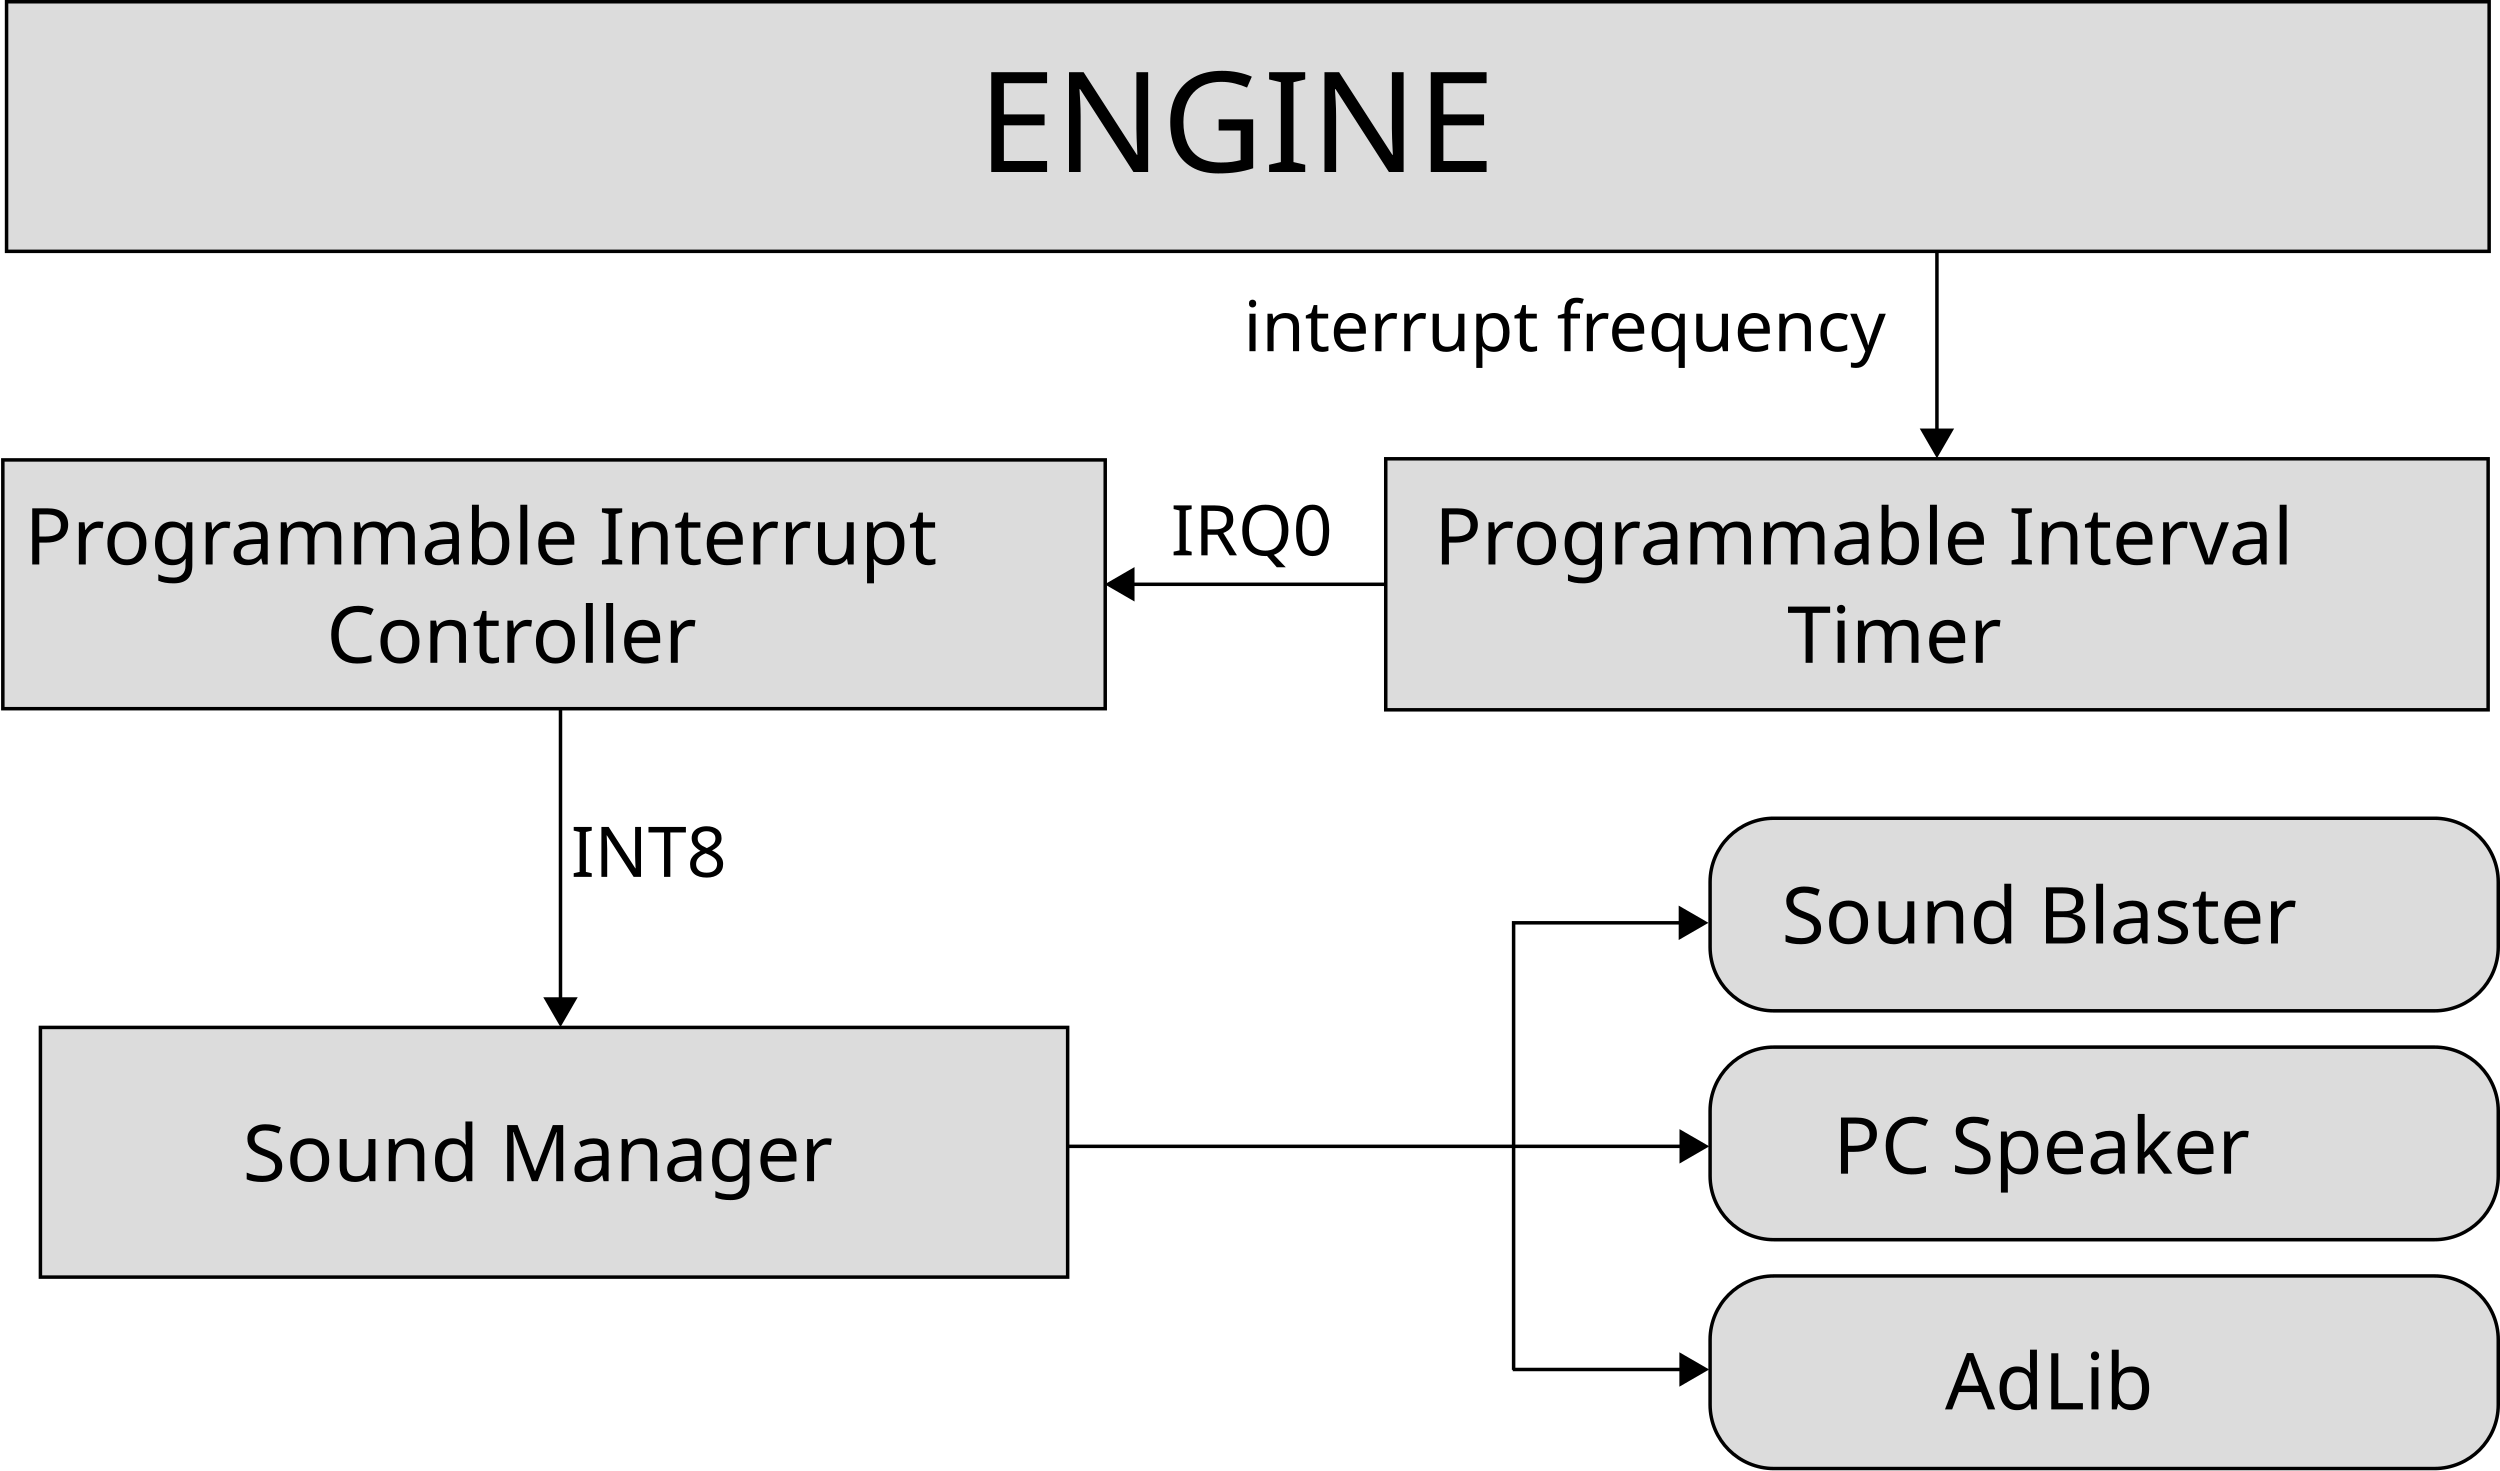
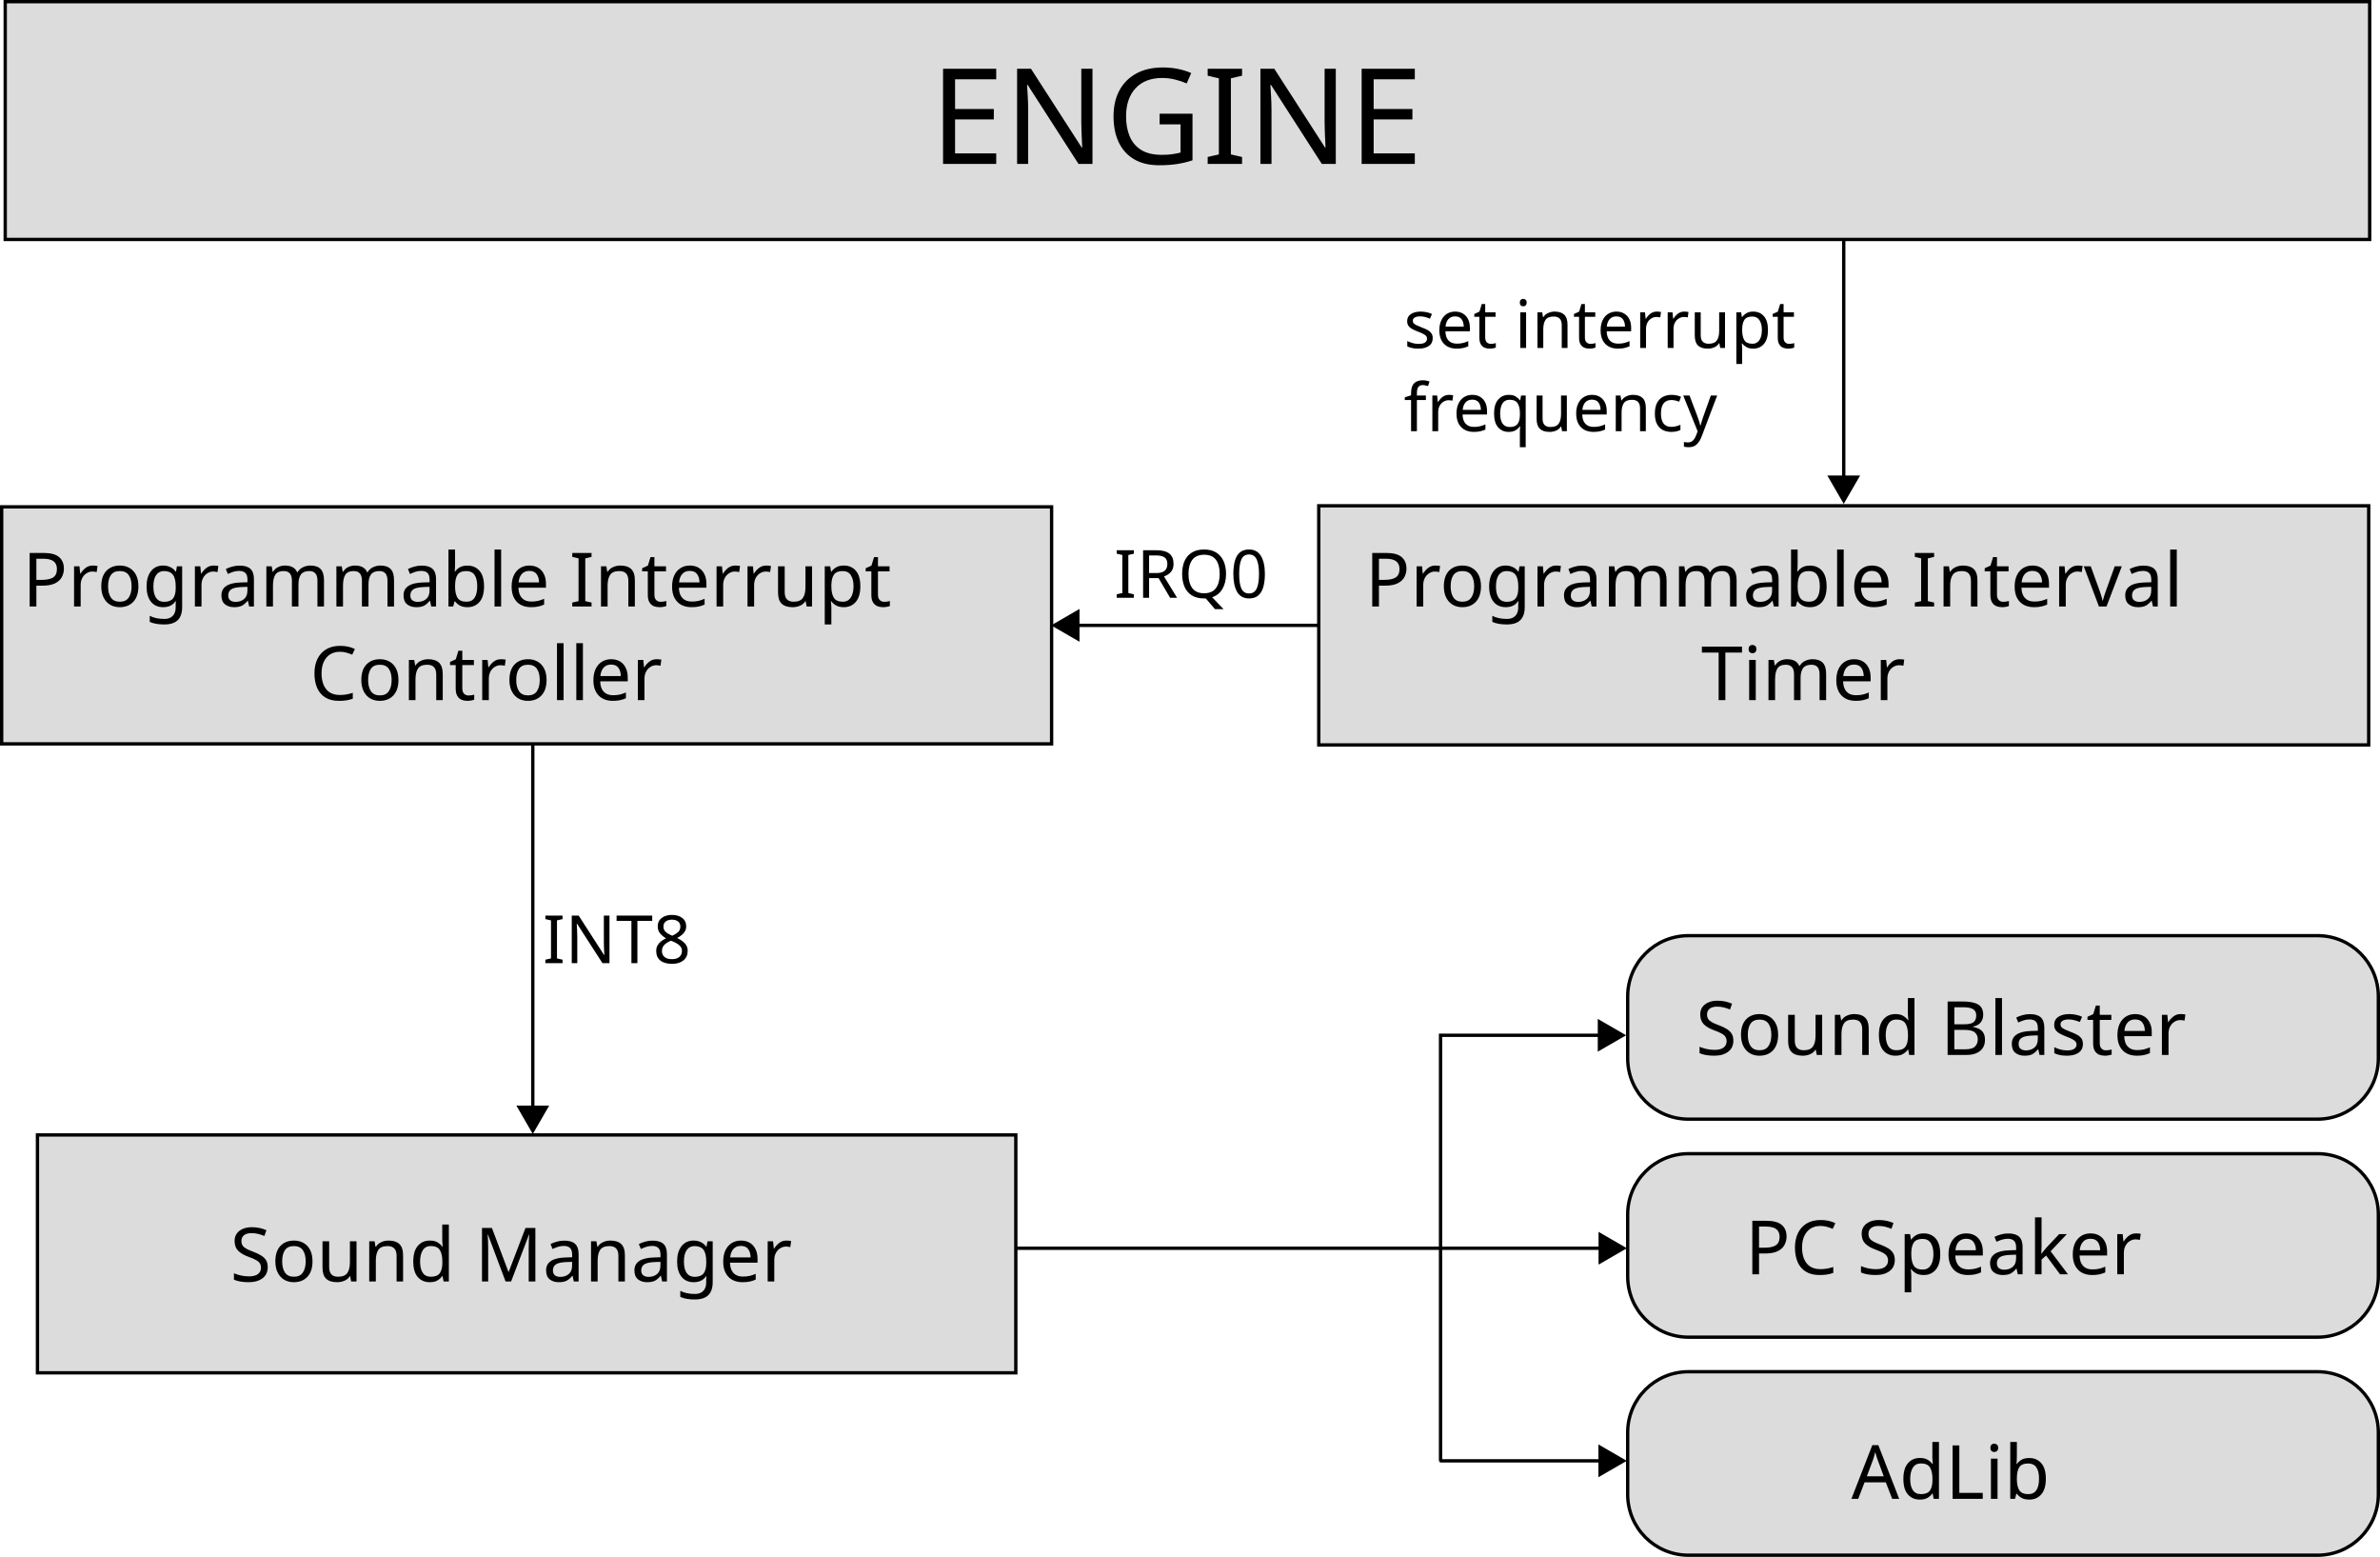
- <svg xmlns="http://www.w3.org/2000/svg" width="201.829mm" height="118.699mm" viewBox="0 0 715.143 420.587" id="svg7255" version="1.1">
+ <svg xmlns="http://www.w3.org/2000/svg" width="201.742mm" height="131.928mm" viewBox="0 0 714.833 467.462" id="svg7255" version="1.1">
  <defs id="defs7257">
    <marker style="overflow:visible" id="marker8311" refX="0" refY="0" orient="auto">
      <path transform="scale(0.8)" style="fill:#000000;fill-opacity:1;fill-rule:evenodd;stroke:#000000;stroke-width:1pt;stroke-opacity:1" d="M 5.77,0 -2.88,5 V -5 Z" id="path8313" />
    </marker>
    <marker orient="auto" refY="0" refX="0" id="marker8247" style="overflow:visible">
      <path id="path8249" d="M 5.77,0 -2.88,5 V -5 Z" style="fill:#000000;fill-opacity:1;fill-rule:evenodd;stroke:#000000;stroke-width:1pt;stroke-opacity:1" transform="scale(0.8)" />
    </marker>
    <marker style="overflow:visible" id="marker8189" refX="0" refY="0" orient="auto">
      <path transform="scale(0.8)" style="fill:#000000;fill-opacity:1;fill-rule:evenodd;stroke:#000000;stroke-width:1pt;stroke-opacity:1" d="M 5.77,0 -2.88,5 V -5 Z" id="path8191" />
    </marker>
    <marker orient="auto" refY="0" refX="0" id="marker8137" style="overflow:visible">
      <path id="path8139" d="M 5.77,0 -2.88,5 V -5 Z" style="fill:#000000;fill-opacity:1;fill-rule:evenodd;stroke:#000000;stroke-width:1pt;stroke-opacity:1" transform="scale(0.8)" />
    </marker>
    <marker style="overflow:visible" id="marker8083" refX="0" refY="0" orient="auto">
      <path transform="scale(0.8)" style="fill:#000000;fill-opacity:1;fill-rule:evenodd;stroke:#000000;stroke-width:1pt;stroke-opacity:1" d="M 5.77,0 -2.88,5 V -5 Z" id="path8085" />
    </marker>
    <marker style="overflow:visible" id="marker8009" refX="0" refY="0" orient="auto">
      <path transform="scale(0.8)" style="fill:#000000;fill-opacity:1;fill-rule:evenodd;stroke:#000000;stroke-width:1pt;stroke-opacity:1" d="M 5.77,0 -2.88,5 V -5 Z" id="path8011" />
    </marker>
    <marker orient="auto" refY="0" refX="0" id="TriangleOutL" style="overflow:visible">
      <path id="path6474" d="M 5.77,0 -2.88,5 V -5 Z" style="fill:#000000;fill-opacity:1;fill-rule:evenodd;stroke:#000000;stroke-width:1pt;stroke-opacity:1" transform="scale(0.8)" />
    </marker>
  </defs>
-   <g id="layer1" transform="translate(-8.564798,-30.64179)">
+   <g id="layer1" transform="translate(-8.874683,-30.64179)">
    <rect style="fill:#dcdcdc;fill-opacity:1;stroke:#000000;stroke-width:1;stroke-miterlimit:4;stroke-dasharray:none;stroke-dashoffset:0;stroke-opacity:1" id="rect7803" width="710.161" height="71.399" x="10.442" y="31.142" />
-     <rect style="fill:#dcdcdc;fill-opacity:1;stroke:#000000;stroke-width:1;stroke-miterlimit:4;stroke-dasharray:none;stroke-dashoffset:0;stroke-opacity:1" id="rect7803-9" width="225.458" height="55.092" x="497.75" y="264.707" ry="18.251" />
-     <rect style="fill:#dcdcdc;fill-opacity:1;stroke:#000000;stroke-width:1;stroke-miterlimit:4;stroke-dasharray:none;stroke-dashoffset:0;stroke-opacity:1" id="rect7803-9-3" width="225.458" height="55.092" x="497.75" y="330.172" ry="18.251" />
-     <rect style="fill:#dcdcdc;fill-opacity:1;stroke:#000000;stroke-width:1;stroke-miterlimit:4;stroke-dasharray:none;stroke-dashoffset:0;stroke-opacity:1" id="rect7803-9-9" width="225.458" height="55.092" x="497.75" y="395.637" ry="18.251" />
-     <text xml:space="preserve" style="font-style:normal;font-variant:normal;font-weight:normal;font-stretch:normal;font-size:22.5px;line-height:0%;font-family:sans-serif;-inkscape-font-specification:'sans-serif, Normal';font-variant-ligatures:normal;font-variant-caps:normal;font-variant-numeric:normal;font-variant-east-asian:normal;letter-spacing:0px;word-spacing:0px;fill:#000000;fill-opacity:1;stroke:none;stroke-width:1px;stroke-linecap:butt;stroke-linejoin:miter;stroke-opacity:1" x="518.197" y="300.535" id="text7856">
-       <tspan id="tspan7858" x="518.197" y="300.535" style="font-style:normal;font-variant:normal;font-weight:normal;font-stretch:normal;font-size:22.5px;line-height:125%;font-family:sans-serif;-inkscape-font-specification:'sans-serif, Normal';font-variant-ligatures:normal;font-variant-caps:normal;font-variant-numeric:normal;font-variant-east-asian:normal;text-align:start;writing-mode:lr-tb;text-anchor:start">Sound Blaster</tspan>
+     <rect style="fill:#dcdcdc;fill-opacity:1;stroke:#000000;stroke-width:1;stroke-miterlimit:4;stroke-dasharray:none;stroke-dashoffset:0;stroke-opacity:1" id="rect7803-9" width="225.458" height="55.092" x="497.75" y="311.582" ry="18.251" />
+     <rect style="fill:#dcdcdc;fill-opacity:1;stroke:#000000;stroke-width:1;stroke-miterlimit:4;stroke-dasharray:none;stroke-dashoffset:0;stroke-opacity:1" id="rect7803-9-3" width="225.458" height="55.092" x="497.75" y="377.047" ry="18.251" />
+     <rect style="fill:#dcdcdc;fill-opacity:1;stroke:#000000;stroke-width:1;stroke-miterlimit:4;stroke-dasharray:none;stroke-dashoffset:0;stroke-opacity:1" id="rect7803-9-9" width="225.458" height="55.092" x="497.75" y="442.512" ry="18.251" />
+     <text xml:space="preserve" style="font-style:normal;font-variant:normal;font-weight:normal;font-stretch:normal;font-size:22.5px;line-height:0%;font-family:sans-serif;-inkscape-font-specification:'sans-serif, Normal';font-variant-ligatures:normal;font-variant-caps:normal;font-variant-numeric:normal;font-variant-east-asian:normal;letter-spacing:0px;word-spacing:0px;fill:#000000;fill-opacity:1;stroke:none;stroke-width:1px;stroke-linecap:butt;stroke-linejoin:miter;stroke-opacity:1" x="518.197" y="347.41" id="text7856">
+       <tspan id="tspan7858" x="518.197" y="347.41" style="font-style:normal;font-variant:normal;font-weight:normal;font-stretch:normal;font-size:22.5px;line-height:125%;font-family:sans-serif;-inkscape-font-specification:'sans-serif, Normal';font-variant-ligatures:normal;font-variant-caps:normal;font-variant-numeric:normal;font-variant-east-asian:normal;text-align:start;writing-mode:lr-tb;text-anchor:start">Sound Blaster</tspan>
    </text>
-     <text xml:space="preserve" style="font-style:normal;font-variant:normal;font-weight:normal;font-stretch:normal;font-size:22.5px;line-height:0%;font-family:sans-serif;-inkscape-font-specification:'sans-serif, Normal';font-variant-ligatures:normal;font-variant-caps:normal;font-variant-numeric:normal;font-variant-east-asian:normal;letter-spacing:0px;word-spacing:0px;fill:#000000;fill-opacity:1;stroke:none;stroke-width:1px;stroke-linecap:butt;stroke-linejoin:miter;stroke-opacity:1" x="532.999" y="366.379" id="text7856-9">
-       <tspan id="tspan7858-4" x="532.999" y="366.379" style="font-style:normal;font-variant:normal;font-weight:normal;font-stretch:normal;font-size:22.5px;line-height:125%;font-family:sans-serif;-inkscape-font-specification:'sans-serif, Normal';font-variant-ligatures:normal;font-variant-caps:normal;font-variant-numeric:normal;font-variant-east-asian:normal;text-align:start;writing-mode:lr-tb;text-anchor:start">PC Speaker</tspan>
+     <text xml:space="preserve" style="font-style:normal;font-variant:normal;font-weight:normal;font-stretch:normal;font-size:22.5px;line-height:0%;font-family:sans-serif;-inkscape-font-specification:'sans-serif, Normal';font-variant-ligatures:normal;font-variant-caps:normal;font-variant-numeric:normal;font-variant-east-asian:normal;letter-spacing:0px;word-spacing:0px;fill:#000000;fill-opacity:1;stroke:none;stroke-width:1px;stroke-linecap:butt;stroke-linejoin:miter;stroke-opacity:1" x="532.999" y="413.254" id="text7856-9">
+       <tspan id="tspan7858-4" x="532.999" y="413.254" style="font-style:normal;font-variant:normal;font-weight:normal;font-stretch:normal;font-size:22.5px;line-height:125%;font-family:sans-serif;-inkscape-font-specification:'sans-serif, Normal';font-variant-ligatures:normal;font-variant-caps:normal;font-variant-numeric:normal;font-variant-east-asian:normal;text-align:start;writing-mode:lr-tb;text-anchor:start">PC Speaker</tspan>
    </text>
-     <text xml:space="preserve" style="font-style:normal;font-variant:normal;font-weight:normal;font-stretch:normal;font-size:22.5px;line-height:0%;font-family:sans-serif;-inkscape-font-specification:'sans-serif, Normal';font-variant-ligatures:normal;font-variant-caps:normal;font-variant-numeric:normal;font-variant-east-asian:normal;letter-spacing:0px;word-spacing:0px;fill:#000000;fill-opacity:1;stroke:none;stroke-width:1px;stroke-linecap:butt;stroke-linejoin:miter;stroke-opacity:1" x="564.942" y="433.816" id="text7856-4">
-       <tspan id="tspan7858-0" x="564.942" y="433.816" style="font-style:normal;font-variant:normal;font-weight:normal;font-stretch:normal;font-size:22.5px;line-height:125%;font-family:sans-serif;-inkscape-font-specification:'sans-serif, Normal';font-variant-ligatures:normal;font-variant-caps:normal;font-variant-numeric:normal;font-variant-east-asian:normal;text-align:start;writing-mode:lr-tb;text-anchor:start">AdLib</tspan>
+     <text xml:space="preserve" style="font-style:normal;font-variant:normal;font-weight:normal;font-stretch:normal;font-size:22.5px;line-height:0%;font-family:sans-serif;-inkscape-font-specification:'sans-serif, Normal';font-variant-ligatures:normal;font-variant-caps:normal;font-variant-numeric:normal;font-variant-east-asian:normal;letter-spacing:0px;word-spacing:0px;fill:#000000;fill-opacity:1;stroke:none;stroke-width:1px;stroke-linecap:butt;stroke-linejoin:miter;stroke-opacity:1" x="564.942" y="480.691" id="text7856-4">
+       <tspan id="tspan7858-0" x="564.942" y="480.691" style="font-style:normal;font-variant:normal;font-weight:normal;font-stretch:normal;font-size:22.5px;line-height:125%;font-family:sans-serif;-inkscape-font-specification:'sans-serif, Normal';font-variant-ligatures:normal;font-variant-caps:normal;font-variant-numeric:normal;font-variant-east-asian:normal;text-align:start;writing-mode:lr-tb;text-anchor:start">AdLib</tspan>
    </text>
-     <rect style="fill:#dcdcdc;fill-opacity:1;stroke:#000000;stroke-width:1;stroke-miterlimit:4;stroke-dasharray:none;stroke-dashoffset:0;stroke-opacity:1" id="rect7803-2" width="315.347" height="71.166" x="9.375" y="162.202" />
-     <rect style="fill:#dcdcdc;fill-opacity:1;stroke:#000000;stroke-width:1;stroke-miterlimit:4;stroke-dasharray:none;stroke-dashoffset:0;stroke-opacity:1" id="rect7803-3" width="315.347" height="71.805" x="404.965" y="161.882" />
-     <rect style="fill:#dcdcdc;fill-opacity:1;stroke:#000000;stroke-width:1;stroke-miterlimit:4;stroke-dasharray:none;stroke-dashoffset:0;stroke-opacity:1" id="rect7803-4" width="293.847" height="71.424" x="20.125" y="324.543" />
+     <rect style="fill:#dcdcdc;fill-opacity:1;stroke:#000000;stroke-width:1;stroke-miterlimit:4;stroke-dasharray:none;stroke-dashoffset:0;stroke-opacity:1" id="rect7803-2" width="315.347" height="71.166" x="9.375" y="182.827" />
+     <rect style="fill:#dcdcdc;fill-opacity:1;stroke:#000000;stroke-width:1;stroke-miterlimit:4;stroke-dasharray:none;stroke-dashoffset:0;stroke-opacity:1" id="rect7803-3" width="315.347" height="71.805" x="404.965" y="182.507" />
+     <rect style="fill:#dcdcdc;fill-opacity:1;stroke:#000000;stroke-width:1;stroke-miterlimit:4;stroke-dasharray:none;stroke-dashoffset:0;stroke-opacity:1" id="rect7803-4" width="293.847" height="71.424" x="20.125" y="371.418" />
    <text xml:space="preserve" style="font-style:normal;font-weight:normal;line-height:0%;font-family:sans-serif;letter-spacing:0px;word-spacing:0px;fill:#000000;fill-opacity:1;stroke:none;stroke-width:1px;stroke-linecap:butt;stroke-linejoin:miter;stroke-opacity:1" x="288.247" y="79.855" id="text7945">
      <tspan id="tspan7947" x="288.247" y="79.855" style="font-size:40px;line-height:1.25;font-family:sans-serif">ENGINE</tspan>
    </text>
-     <text xml:space="preserve" style="font-style:normal;font-variant:normal;font-weight:normal;font-stretch:normal;font-size:22.5px;line-height:0%;font-family:sans-serif;-inkscape-font-specification:'sans-serif, Normal';font-variant-ligatures:normal;font-variant-caps:normal;font-variant-numeric:normal;font-variant-east-asian:normal;letter-spacing:0px;word-spacing:0px;fill:#000000;fill-opacity:1;stroke:none;stroke-width:1px;stroke-linecap:butt;stroke-linejoin:miter;stroke-opacity:1" x="565.11" y="192.11" id="text7949">
-       <tspan id="tspan7951" x="565.11" y="192.11" style="font-style:normal;font-variant:normal;font-weight:normal;font-stretch:normal;font-size:22.5px;line-height:125%;font-family:sans-serif;-inkscape-font-specification:'sans-serif, Normal';font-variant-ligatures:normal;font-variant-caps:normal;font-variant-numeric:normal;font-variant-east-asian:normal;text-align:center;writing-mode:lr-tb;text-anchor:middle">Programmable Interval </tspan>
-       <tspan x="565.11" y="220.235" style="font-style:normal;font-variant:normal;font-weight:normal;font-stretch:normal;font-size:22.5px;line-height:125%;font-family:sans-serif;-inkscape-font-specification:'sans-serif, Normal';font-variant-ligatures:normal;font-variant-caps:normal;font-variant-numeric:normal;font-variant-east-asian:normal;text-align:center;writing-mode:lr-tb;text-anchor:middle" id="tspan1">Timer</tspan>
+     <text xml:space="preserve" style="font-style:normal;font-variant:normal;font-weight:normal;font-stretch:normal;font-size:22.5px;line-height:0%;font-family:sans-serif;-inkscape-font-specification:'sans-serif, Normal';font-variant-ligatures:normal;font-variant-caps:normal;font-variant-numeric:normal;font-variant-east-asian:normal;letter-spacing:0px;word-spacing:0px;fill:#000000;fill-opacity:1;stroke:none;stroke-width:1px;stroke-linecap:butt;stroke-linejoin:miter;stroke-opacity:1" x="565.11" y="212.735" id="text7949">
+       <tspan id="tspan7951" x="565.11" y="212.735" style="font-style:normal;font-variant:normal;font-weight:normal;font-stretch:normal;font-size:22.5px;line-height:125%;font-family:sans-serif;-inkscape-font-specification:'sans-serif, Normal';font-variant-ligatures:normal;font-variant-caps:normal;font-variant-numeric:normal;font-variant-east-asian:normal;text-align:center;writing-mode:lr-tb;text-anchor:middle">Programmable Interval </tspan>
+       <tspan x="565.11" y="240.86" style="font-style:normal;font-variant:normal;font-weight:normal;font-stretch:normal;font-size:22.5px;line-height:125%;font-family:sans-serif;-inkscape-font-specification:'sans-serif, Normal';font-variant-ligatures:normal;font-variant-caps:normal;font-variant-numeric:normal;font-variant-east-asian:normal;text-align:center;writing-mode:lr-tb;text-anchor:middle" id="tspan1">Timer</tspan>
    </text>
-     <text xml:space="preserve" style="font-style:normal;font-variant:normal;font-weight:normal;font-stretch:normal;font-size:22.5px;line-height:0%;font-family:sans-serif;-inkscape-font-specification:'sans-serif, Normal';font-variant-ligatures:normal;font-variant-caps:normal;font-variant-numeric:normal;font-variant-east-asian:normal;letter-spacing:0px;word-spacing:0px;fill:#000000;fill-opacity:1;stroke:none;stroke-width:1px;stroke-linecap:butt;stroke-linejoin:miter;stroke-opacity:1" x="169.52" y="192.11" id="text7949-0">
-       <tspan id="tspan7951-5" x="169.52" y="192.11" style="font-style:normal;font-variant:normal;font-weight:normal;font-stretch:normal;font-size:22.5px;line-height:125%;font-family:sans-serif;-inkscape-font-specification:'sans-serif, Normal';font-variant-ligatures:normal;font-variant-caps:normal;font-variant-numeric:normal;font-variant-east-asian:normal;text-align:center;writing-mode:lr-tb;text-anchor:middle">Programmable Interrupt </tspan>
-       <tspan x="169.52" y="220.235" style="font-style:normal;font-variant:normal;font-weight:normal;font-stretch:normal;font-size:22.5px;line-height:125%;font-family:sans-serif;-inkscape-font-specification:'sans-serif, Normal';font-variant-ligatures:normal;font-variant-caps:normal;font-variant-numeric:normal;font-variant-east-asian:normal;text-align:center;writing-mode:lr-tb;text-anchor:middle" id="tspan2">Controller</tspan>
+     <text xml:space="preserve" style="font-style:normal;font-variant:normal;font-weight:normal;font-stretch:normal;font-size:22.5px;line-height:0%;font-family:sans-serif;-inkscape-font-specification:'sans-serif, Normal';font-variant-ligatures:normal;font-variant-caps:normal;font-variant-numeric:normal;font-variant-east-asian:normal;letter-spacing:0px;word-spacing:0px;fill:#000000;fill-opacity:1;stroke:none;stroke-width:1px;stroke-linecap:butt;stroke-linejoin:miter;stroke-opacity:1" x="169.52" y="212.735" id="text7949-0">
+       <tspan id="tspan7951-5" x="169.52" y="212.735" style="font-style:normal;font-variant:normal;font-weight:normal;font-stretch:normal;font-size:22.5px;line-height:125%;font-family:sans-serif;-inkscape-font-specification:'sans-serif, Normal';font-variant-ligatures:normal;font-variant-caps:normal;font-variant-numeric:normal;font-variant-east-asian:normal;text-align:center;writing-mode:lr-tb;text-anchor:middle">Programmable Interrupt </tspan>
+       <tspan x="169.52" y="240.86" style="font-style:normal;font-variant:normal;font-weight:normal;font-stretch:normal;font-size:22.5px;line-height:125%;font-family:sans-serif;-inkscape-font-specification:'sans-serif, Normal';font-variant-ligatures:normal;font-variant-caps:normal;font-variant-numeric:normal;font-variant-east-asian:normal;text-align:center;writing-mode:lr-tb;text-anchor:middle" id="tspan2">Controller</tspan>
    </text>
-     <text xml:space="preserve" style="font-style:normal;font-variant:normal;font-weight:normal;font-stretch:normal;font-size:22.5px;line-height:0%;font-family:sans-serif;-inkscape-font-specification:'sans-serif, Normal';font-variant-ligatures:normal;font-variant-caps:normal;font-variant-numeric:normal;font-variant-east-asian:normal;letter-spacing:0px;word-spacing:0px;fill:#000000;fill-opacity:1;stroke:none;stroke-width:1px;stroke-linecap:butt;stroke-linejoin:miter;stroke-opacity:1" x="77.993" y="368.536" id="text7971">
-       <tspan id="tspan7973" x="77.993" y="368.536" style="font-style:normal;font-variant:normal;font-weight:normal;font-stretch:normal;font-size:22.5px;line-height:125%;font-family:sans-serif;-inkscape-font-specification:'sans-serif, Normal';font-variant-ligatures:normal;font-variant-caps:normal;font-variant-numeric:normal;font-variant-east-asian:normal;text-align:start;writing-mode:lr-tb;text-anchor:start">Sound Manager</tspan>
+     <text xml:space="preserve" style="font-style:normal;font-variant:normal;font-weight:normal;font-stretch:normal;font-size:22.5px;line-height:0%;font-family:sans-serif;-inkscape-font-specification:'sans-serif, Normal';font-variant-ligatures:normal;font-variant-caps:normal;font-variant-numeric:normal;font-variant-east-asian:normal;letter-spacing:0px;word-spacing:0px;fill:#000000;fill-opacity:1;stroke:none;stroke-width:1px;stroke-linecap:butt;stroke-linejoin:miter;stroke-opacity:1" x="77.993" y="415.411" id="text7971">
+       <tspan id="tspan7973" x="77.993" y="415.411" style="font-style:normal;font-variant:normal;font-weight:normal;font-stretch:normal;font-size:22.5px;line-height:125%;font-family:sans-serif;-inkscape-font-specification:'sans-serif, Normal';font-variant-ligatures:normal;font-variant-caps:normal;font-variant-numeric:normal;font-variant-east-asian:normal;text-align:start;writing-mode:lr-tb;text-anchor:start">Sound Manager</tspan>
    </text>
-     <path style="fill:none;fill-rule:evenodd;stroke:#000000;stroke-width:1px;stroke-linecap:butt;stroke-linejoin:miter;stroke-opacity:1;marker-end:url(#marker8009)" d="m 562.638,102.27 v 53.789" id="path7975" />
-     <path style="fill:none;fill-rule:evenodd;stroke:#000000;stroke-width:1px;stroke-linecap:butt;stroke-linejoin:miter;stroke-opacity:1;marker-end:url(#marker8083)" d="m 168.898,233.368 v 85.39" id="path7979" />
-     <path style="fill:none;fill-rule:evenodd;stroke:#000000;stroke-width:1;stroke-linecap:butt;stroke-linejoin:miter;stroke-miterlimit:4;stroke-dasharray:none;stroke-opacity:1;marker-end:url(#TriangleOutL)" d="M 404.965,197.785 H 330.267" id="path7981" />
-     <path style="fill:none;fill-rule:evenodd;stroke:#000000;stroke-width:1;stroke-linecap:butt;stroke-linejoin:miter;stroke-miterlimit:4;stroke-dasharray:none;stroke-opacity:1;marker-end:url(#marker8137)" d="M 441.544,422.503 V 294.619 h 50.057" id="path8123" />
-     <path style="fill:none;fill-rule:evenodd;stroke:#000000;stroke-width:1px;stroke-linecap:butt;stroke-linejoin:miter;stroke-opacity:1;marker-end:url(#marker8189)" d="M 441.544,358.561 H 491.836" id="path8125" />
-     <path style="fill:none;fill-rule:evenodd;stroke:#000000;stroke-width:1px;stroke-linecap:butt;stroke-linejoin:miter;stroke-opacity:1" d="M 313.972,358.561 H 441.544" id="path8125-8" />
-     <path style="fill:none;fill-rule:evenodd;stroke:#000000;stroke-width:1px;stroke-linecap:butt;stroke-linejoin:miter;stroke-opacity:1;marker-end:url(#marker8247)" d="m 441.296,422.394 h 50.501" id="path8127" />
-     <text xml:space="preserve" style="font-style:normal;font-weight:normal;line-height:0%;font-family:sans-serif;letter-spacing:0px;word-spacing:0px;fill:#000000;fill-opacity:1;stroke:none;stroke-width:1px;stroke-linecap:butt;stroke-linejoin:miter;stroke-opacity:1" x="343.487" y="189.503" id="text8531">
-       <tspan id="tspan8533" x="343.487" y="189.503" style="font-style:normal;font-variant:normal;font-weight:normal;font-stretch:normal;font-size:20px;line-height:125%;font-family:sans-serif;-inkscape-font-specification:'Sans, Normal';text-align:start;writing-mode:lr-tb;text-anchor:start">IRQ0</tspan>
+     <path style="fill:none;fill-rule:evenodd;stroke:#000000;stroke-width:1px;stroke-linecap:butt;stroke-linejoin:miter;stroke-opacity:1;marker-end:url(#marker8009)" d="m 562.638,102.27 0,73.984" id="path7975" />
+     <path style="fill:none;fill-rule:evenodd;stroke:#000000;stroke-width:1px;stroke-linecap:butt;stroke-linejoin:miter;stroke-opacity:1;marker-end:url(#marker8083)" d="m 168.898,253.993 0,111.456" id="path7979" />
+     <path style="fill:none;fill-rule:evenodd;stroke:#000000;stroke-width:1;stroke-linecap:butt;stroke-linejoin:miter;stroke-miterlimit:4;stroke-dasharray:none;stroke-opacity:1;marker-end:url(#TriangleOutL)" d="M 404.965,218.41 H 330.267" id="path7981" />
+     <path style="fill:none;fill-rule:evenodd;stroke:#000000;stroke-width:1;stroke-linecap:butt;stroke-linejoin:miter;stroke-miterlimit:4;stroke-dasharray:none;stroke-opacity:1;marker-end:url(#marker8137)" d="M 441.544,469.378 V 341.494 h 50.057" id="path8123" />
+     <path style="fill:none;fill-rule:evenodd;stroke:#000000;stroke-width:1px;stroke-linecap:butt;stroke-linejoin:miter;stroke-opacity:1;marker-end:url(#marker8189)" d="M 441.544,405.436 H 491.836" id="path8125" />
+     <path style="fill:none;fill-rule:evenodd;stroke:#000000;stroke-width:1px;stroke-linecap:butt;stroke-linejoin:miter;stroke-opacity:1" d="M 313.972,405.436 H 441.544" id="path8125-8" />
+     <path style="fill:none;fill-rule:evenodd;stroke:#000000;stroke-width:1px;stroke-linecap:butt;stroke-linejoin:miter;stroke-opacity:1;marker-end:url(#marker8247)" d="m 441.296,469.269 h 50.501" id="path8127" />
+     <text xml:space="preserve" style="font-style:normal;font-weight:normal;line-height:0%;font-family:sans-serif;letter-spacing:0px;word-spacing:0px;fill:#000000;fill-opacity:1;stroke:none;stroke-width:1px;stroke-linecap:butt;stroke-linejoin:miter;stroke-opacity:1" x="343.487" y="210.128" id="text8531">
+       <tspan id="tspan8533" x="343.487" y="210.128" style="font-style:normal;font-variant:normal;font-weight:normal;font-stretch:normal;font-size:20px;line-height:125%;font-family:sans-serif;-inkscape-font-specification:'Sans, Normal';text-align:start;writing-mode:lr-tb;text-anchor:start">IRQ0</tspan>
    </text>
-     <text xml:space="preserve" style="font-style:normal;font-weight:normal;line-height:0%;font-family:sans-serif;letter-spacing:0px;word-spacing:0px;fill:#000000;fill-opacity:1;stroke:none;stroke-width:1px;stroke-linecap:butt;stroke-linejoin:miter;stroke-opacity:1" x="171.882" y="281.483" id="text8531-6">
-       <tspan id="tspan8533-9" x="171.882" y="281.483" style="font-style:normal;font-variant:normal;font-weight:normal;font-stretch:normal;font-size:20px;line-height:125%;font-family:sans-serif;-inkscape-font-specification:'Sans, Normal';text-align:start;writing-mode:lr-tb;text-anchor:start">INT8</tspan>
+     <text xml:space="preserve" style="font-style:normal;font-weight:normal;line-height:0%;font-family:sans-serif;letter-spacing:0px;word-spacing:0px;fill:#000000;fill-opacity:1;stroke:none;stroke-width:1px;stroke-linecap:butt;stroke-linejoin:miter;stroke-opacity:1" x="171.882" y="319.842" id="text8531-6">
+       <tspan id="tspan8533-9" x="171.882" y="319.842" style="font-style:normal;font-variant:normal;font-weight:normal;font-stretch:normal;font-size:20px;line-height:125%;font-family:sans-serif;-inkscape-font-specification:'Sans, Normal';text-align:start;writing-mode:lr-tb;text-anchor:start">INT8</tspan>
    </text>
-     <text xml:space="preserve" style="font-style:normal;font-weight:normal;line-height:0%;font-family:sans-serif;letter-spacing:0px;word-spacing:0px;fill:#000000;fill-opacity:1;stroke:none;stroke-width:1px;stroke-linecap:butt;stroke-linejoin:miter;stroke-opacity:1" x="364.272" y="131.097" id="text7949-03">
-       <tspan id="tspan7951-0" x="364.272" y="131.097" style="font-style:normal;font-variant:normal;font-weight:normal;font-stretch:normal;font-size:20px;line-height:125%;font-family:Sans;-inkscape-font-specification:'Sans, Normal';font-variant-ligatures:normal;font-variant-caps:normal;font-variant-numeric:normal;font-variant-east-asian:normal;text-align:start;writing-mode:lr-tb;text-anchor:start">interrupt frequency</tspan>
+     <text xml:space="preserve" style="font-style:normal;font-weight:normal;line-height:0%;font-family:sans-serif;letter-spacing:0px;word-spacing:0px;fill:#000000;fill-opacity:1;stroke:none;stroke-width:1px;stroke-linecap:butt;stroke-linejoin:miter;stroke-opacity:1" x="430.504" y="135.121" id="text7949-03">
+       <tspan id="tspan7951-0" x="430.504" y="135.121" style="font-style:normal;font-variant:normal;font-weight:normal;font-stretch:normal;font-size:20px;line-height:125%;font-family:Sans;-inkscape-font-specification:'Sans, Normal';font-variant-ligatures:normal;font-variant-caps:normal;font-variant-numeric:normal;font-variant-east-asian:normal;text-align:start;writing-mode:lr-tb;text-anchor:start">set interrupt </tspan>
+       <tspan x="430.504" y="160.121" style="font-style:normal;font-variant:normal;font-weight:normal;font-stretch:normal;font-size:20px;line-height:125%;font-family:Sans;-inkscape-font-specification:'Sans, Normal';font-variant-ligatures:normal;font-variant-caps:normal;font-variant-numeric:normal;font-variant-east-asian:normal;text-align:start;writing-mode:lr-tb;text-anchor:start" id="tspan3">frequency</tspan>
    </text>
  </g>
</svg>
